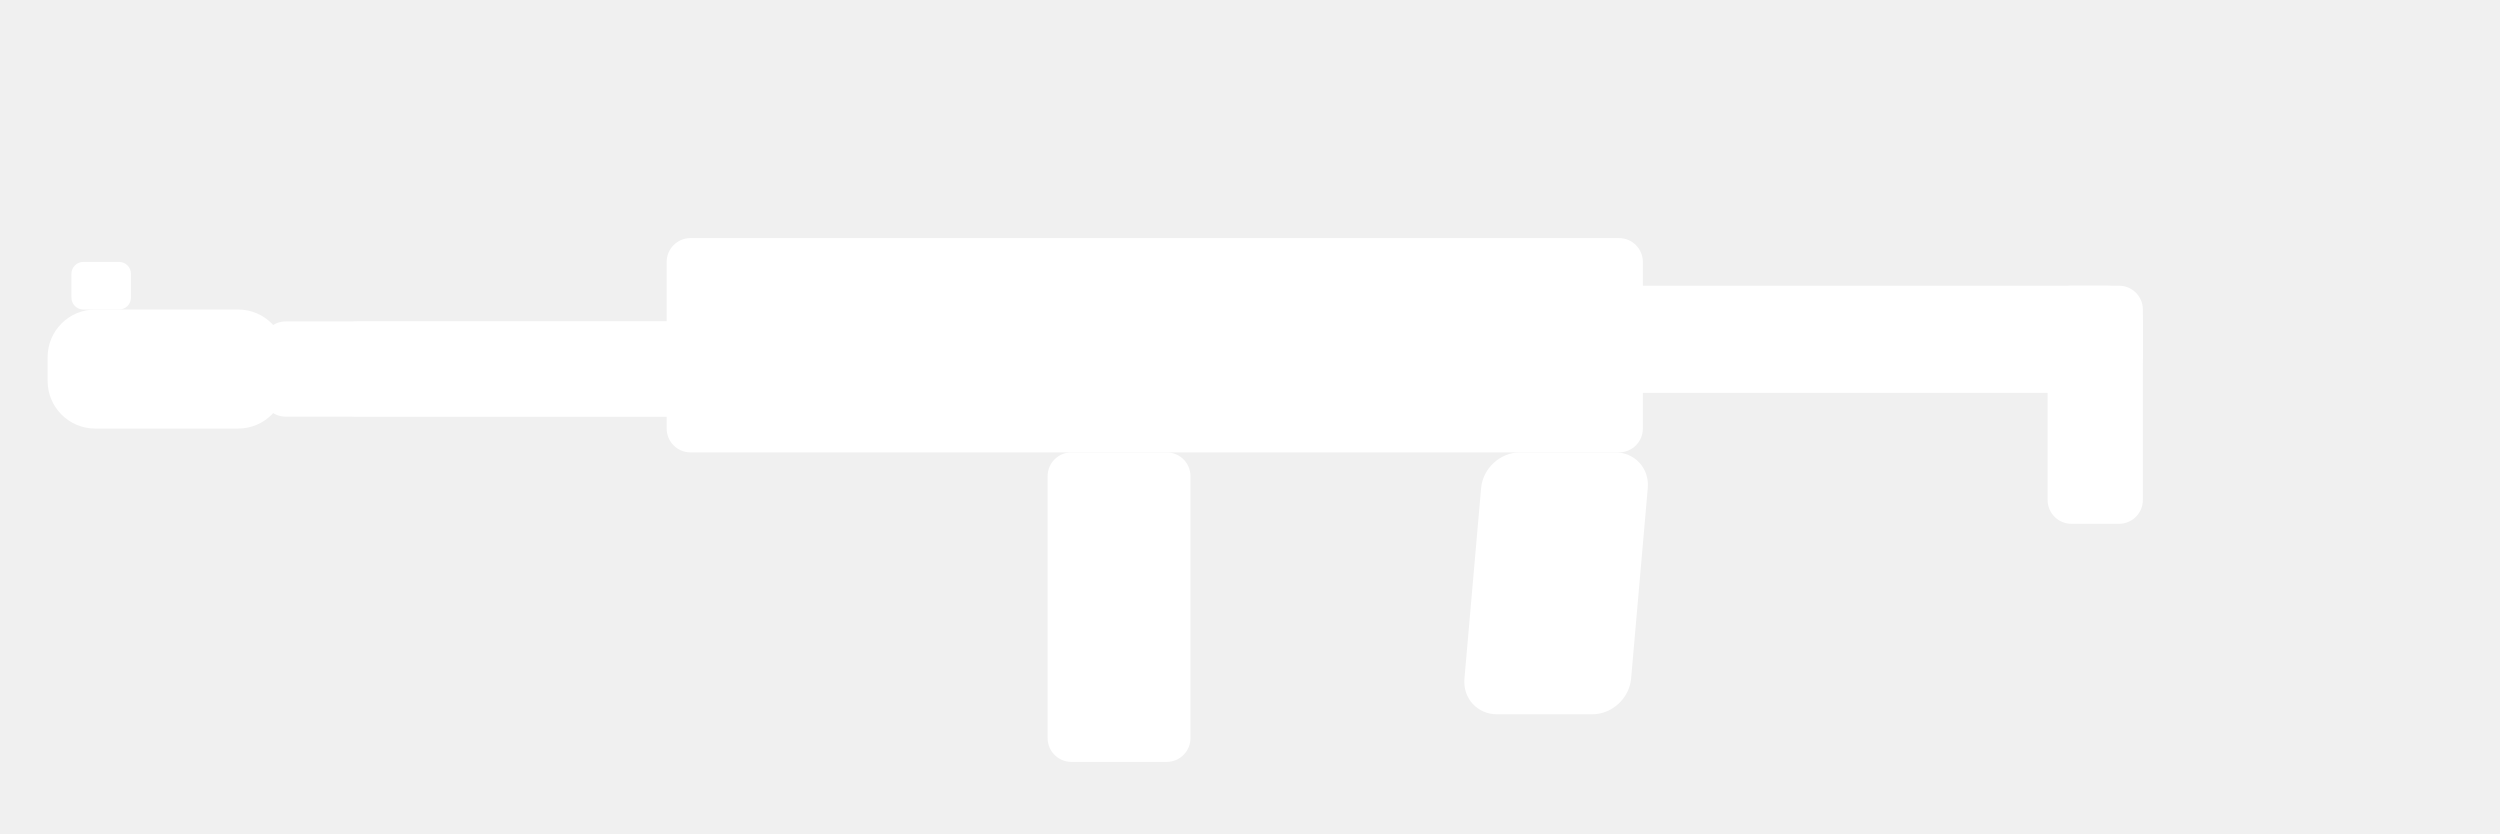
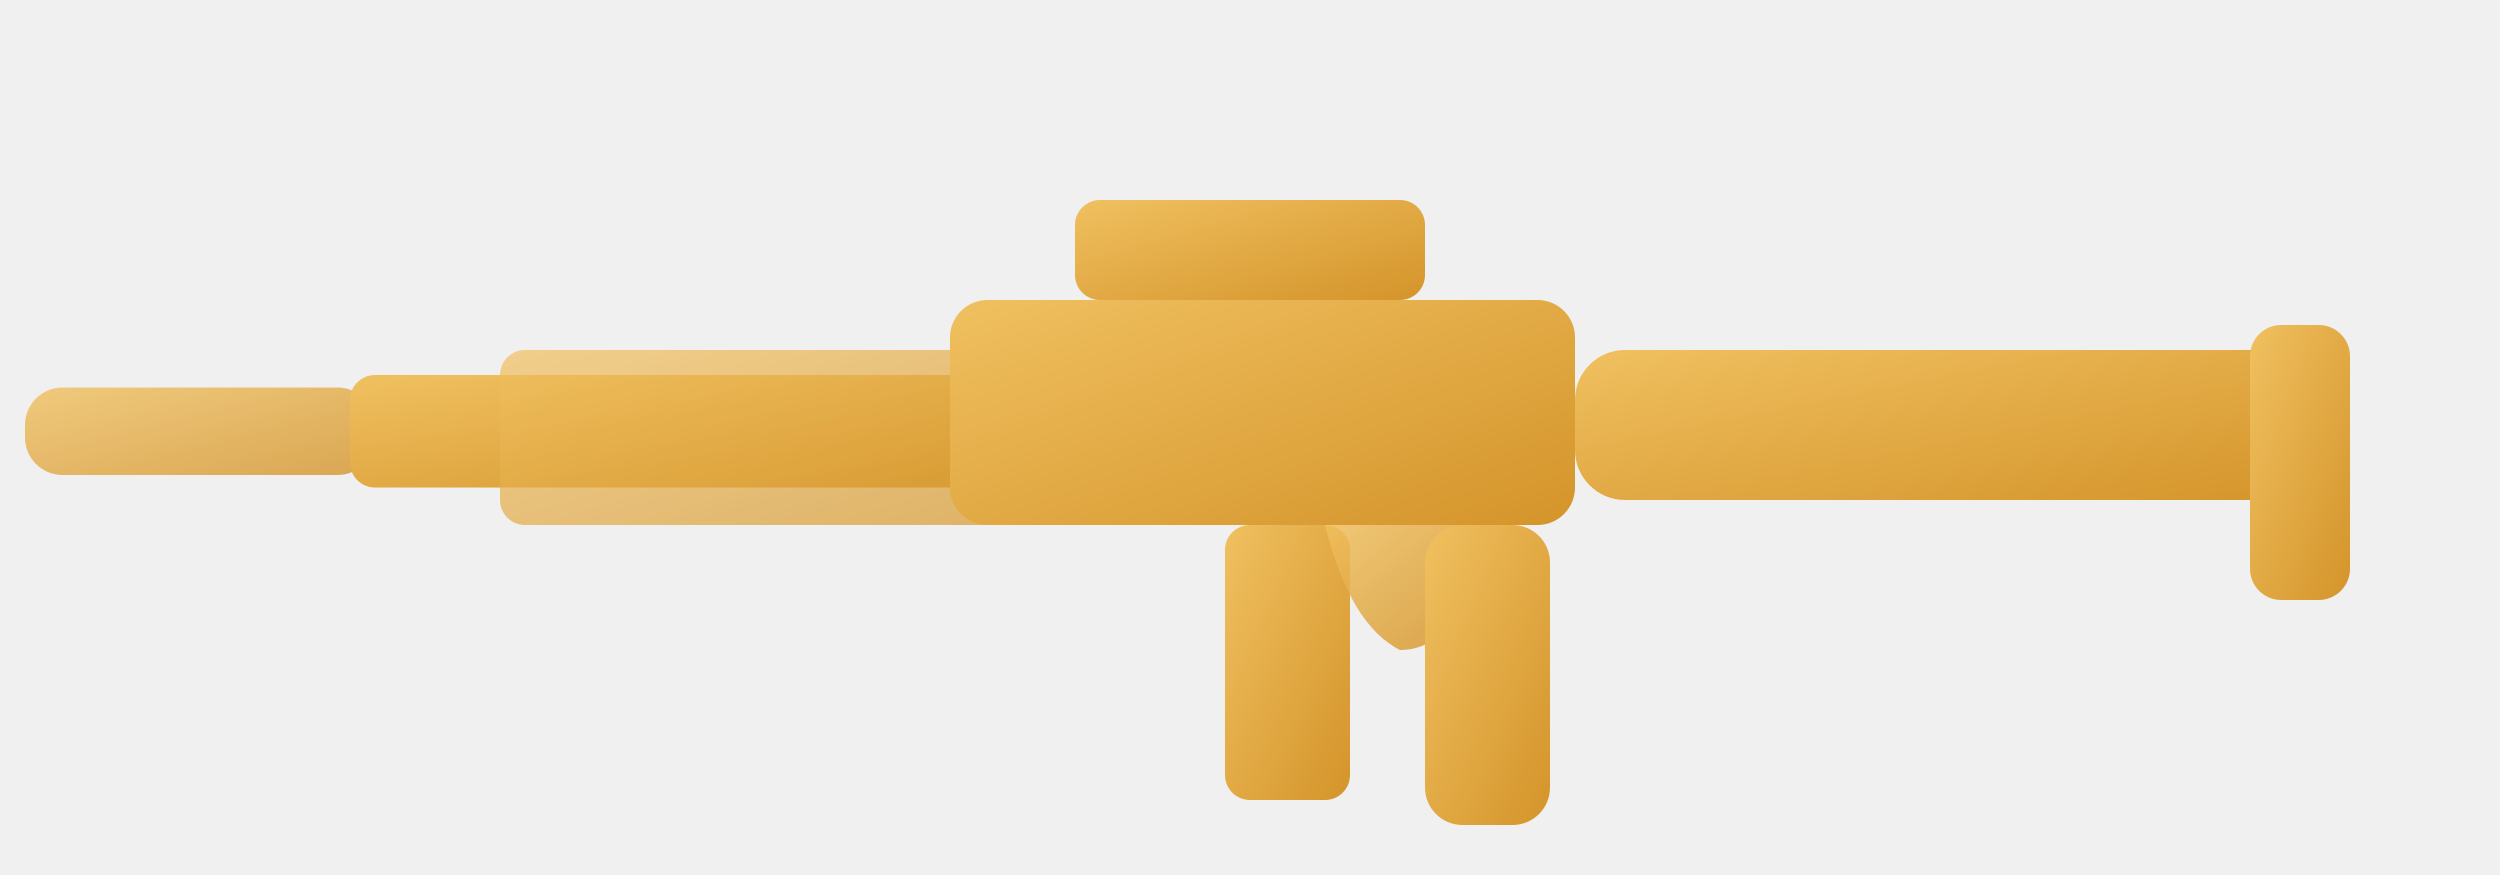
- <svg xmlns="http://www.w3.org/2000/svg" viewBox="0 0 210 70">
-   <g fill="white">
-     <rect x="4" y="26" width="20" height="10" rx="4" />
-     <rect x="22" y="27" width="55" height="8" rx="2" />
-     <rect x="56" y="20" width="82" height="18" rx="2" />
-     <rect x="88" y="38" width="12" height="26" rx="2" />
-     <rect x="134" y="24" width="46" height="9" rx="3" />
-     <rect x="172" y="24" width="8" height="20" rx="2" />
-     <rect x="28" y="27" width="30" height="8" rx="2" opacity="0.7" />
-     <rect x="128" y="38" width="14" height="22" rx="3" transform="skewX(-5)" />
-     <rect x="6" y="22" width="5" height="4" rx="1" />
+ <svg xmlns="http://www.w3.org/2000/svg" viewBox="0 0 200 70">
+   <defs>
+     <linearGradient id="m4s-grad" x1="0%" y1="0%" x2="100%" y2="100%">
+       <stop offset="0%" stop-color="#F0C060" />
+       <stop offset="100%" stop-color="#D4942A" />
+     </linearGradient>
+   </defs>
+   <g fill="url(#m4s-grad)">
+     <rect x="2" y="31" width="28" height="7" rx="3" opacity="0.8" />
+     <rect x="28" y="30" width="62" height="9" rx="2" />
+     <rect x="40" y="28" width="48" height="14" rx="2" opacity="0.7" />
+     <rect x="76" y="24" width="50" height="18" rx="3" />
+     <rect x="86" y="16" width="28" height="8" rx="2" />
+     <rect x="98" y="42" width="10" height="22" rx="2" />
+     <rect x="126" y="28" width="60" height="12" rx="4" />
+     <rect x="180" y="26" width="8" height="22" rx="2.5" />
+     <path d="M106 42 Q108 50 112 52 Q116 52 118 46 L118 42Z" opacity="0.85" />
+     <rect x="114" y="42" width="10" height="24" rx="3" />
  </g>
</svg>
